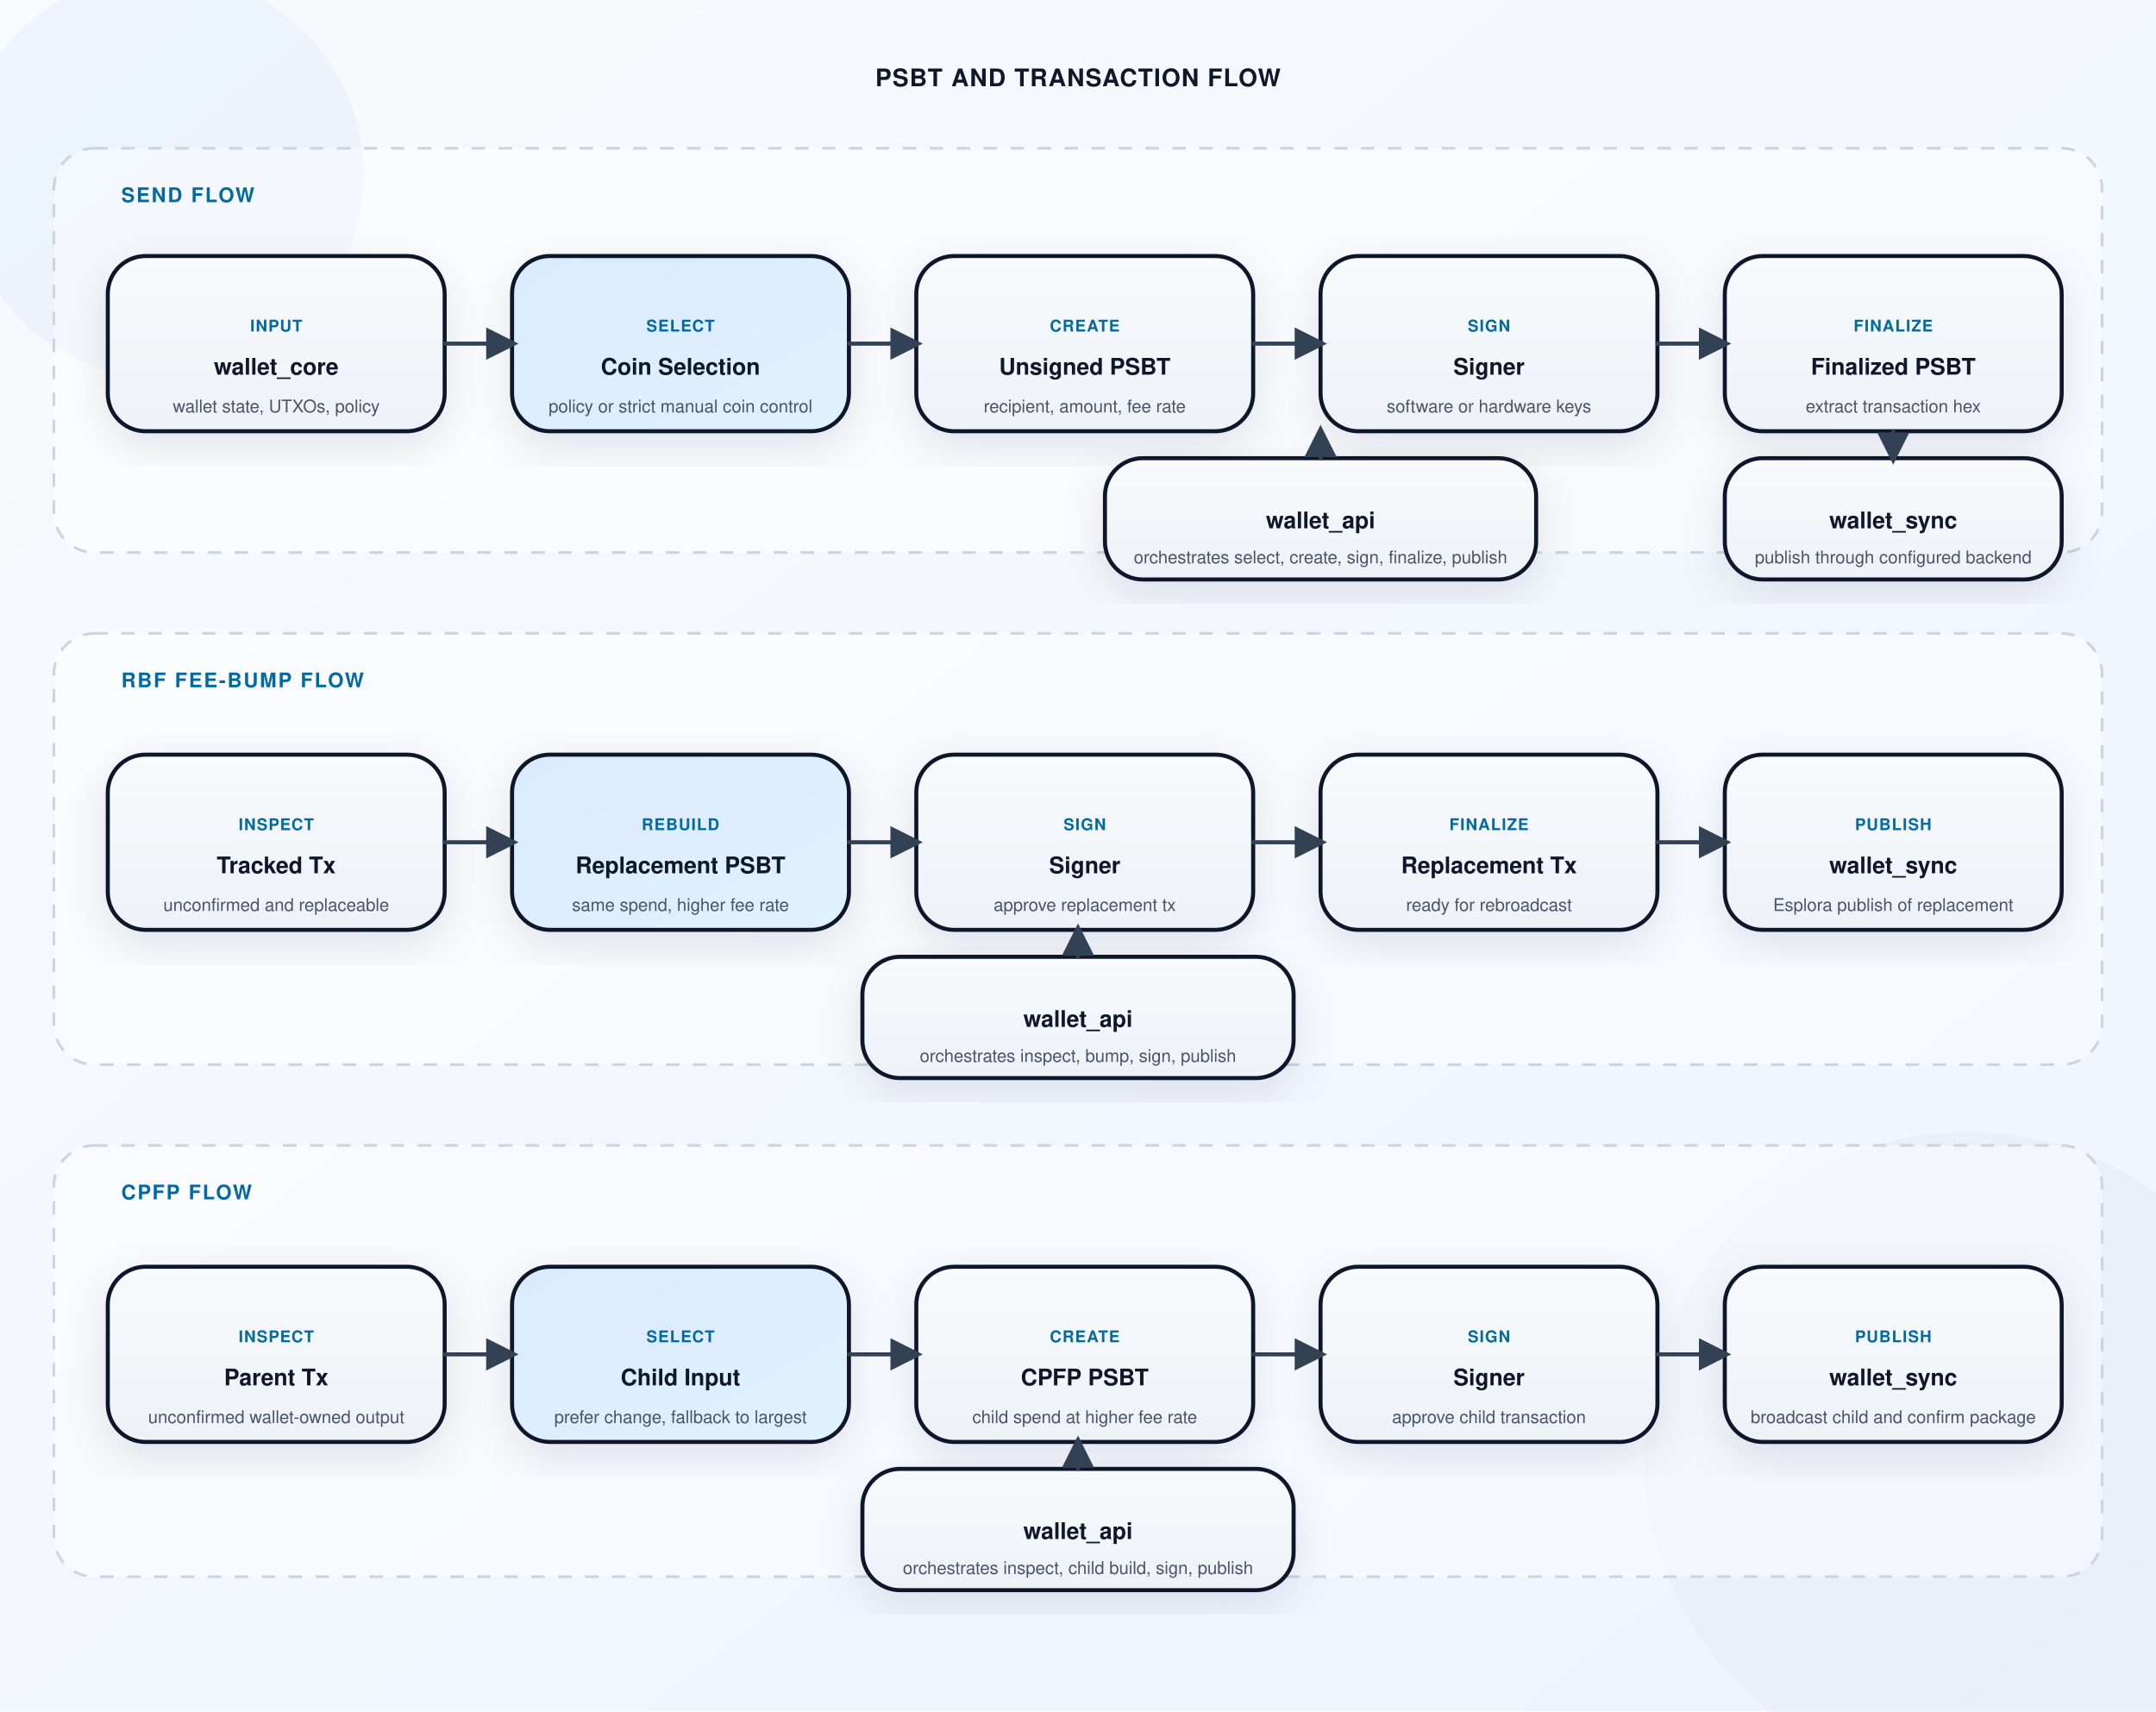
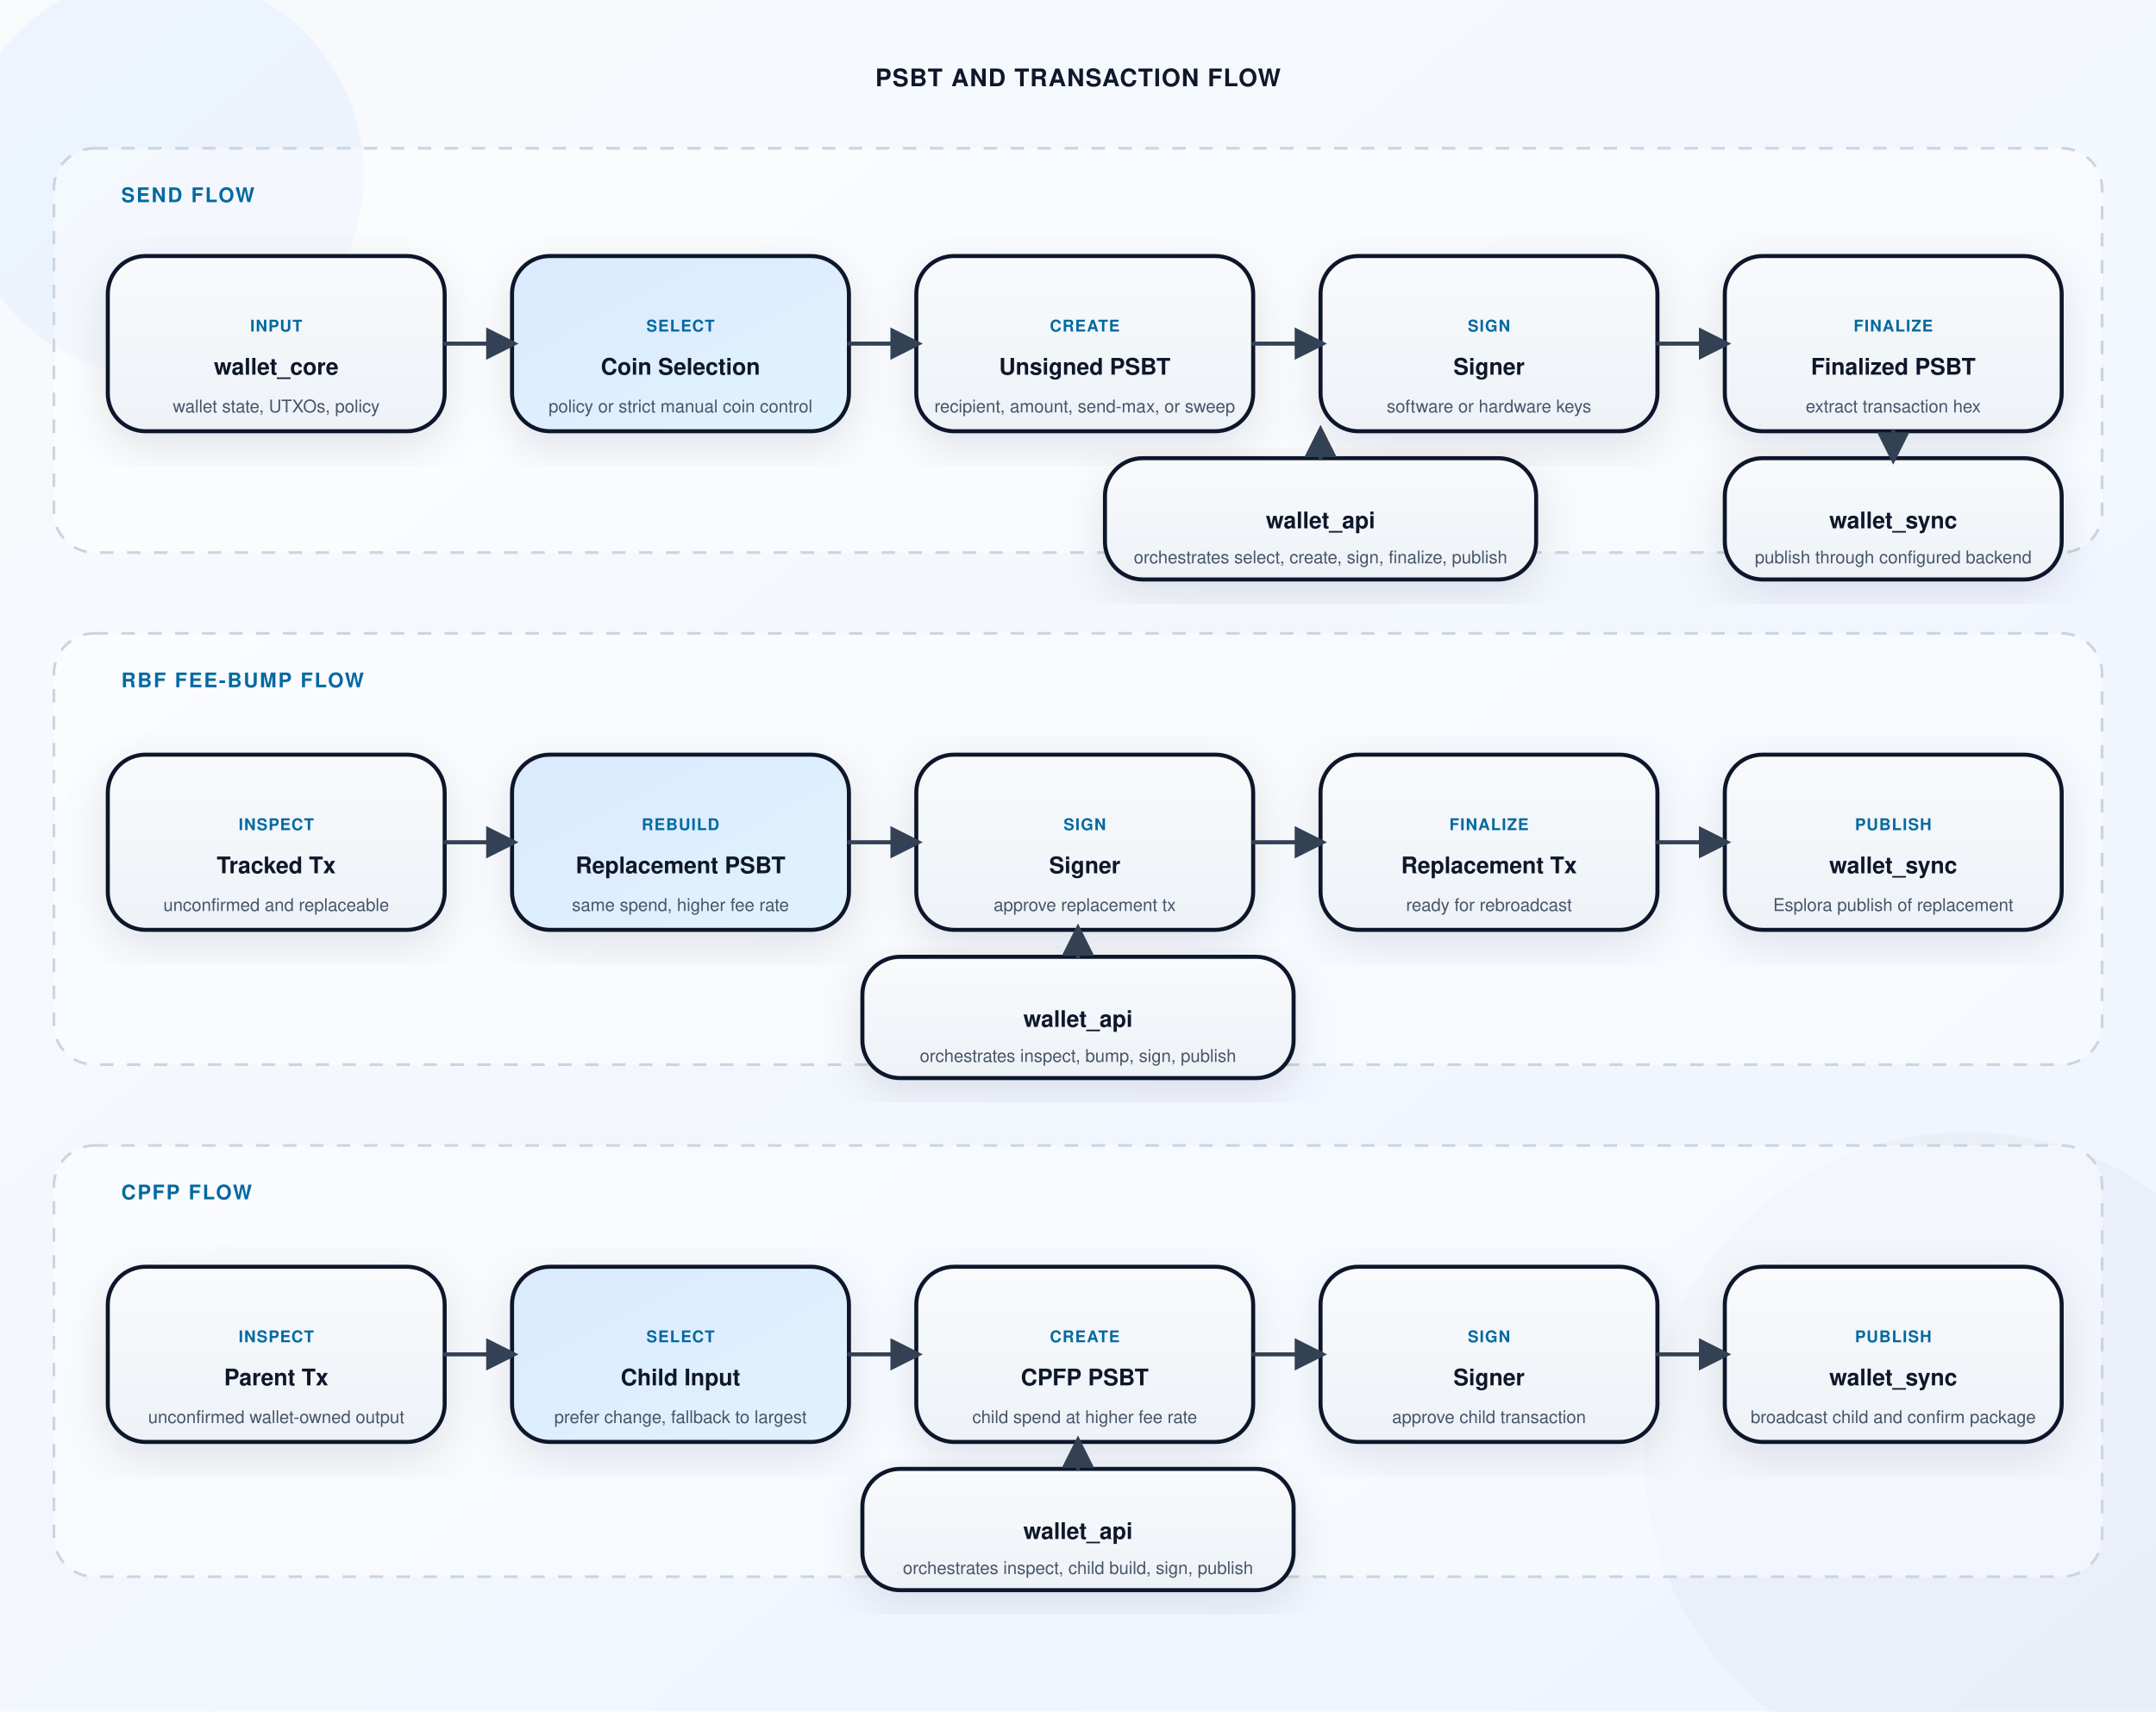
<svg xmlns="http://www.w3.org/2000/svg" width="1600" height="1270" viewBox="0 0 1600 1270" fill="none">
  <defs>
    <linearGradient id="cardFill" x1="0" y1="0" x2="0" y2="1">
      <stop offset="0%" stop-color="#F8FAFC" />
      <stop offset="100%" stop-color="#EEF2F7" />
    </linearGradient>
    <linearGradient id="accentFill" x1="0" y1="0" x2="1" y2="1">
      <stop offset="0%" stop-color="#DBEAFE" />
      <stop offset="100%" stop-color="#E0F2FE" />
    </linearGradient>
    <linearGradient id="bg" x1="0" y1="0" x2="1" y2="1">
      <stop offset="0%" stop-color="#F8FAFC" />
      <stop offset="100%" stop-color="#EEF4FF" />
    </linearGradient>
    <filter id="shadow" x="-20%" y="-20%" width="140%" height="140%">
      <feDropShadow dx="0" dy="10" stdDeviation="16" flood-color="#0F172A" flood-opacity="0.10" />
    </filter>
    <marker id="arrow" viewBox="0 0 10 10" refX="8" refY="5" markerWidth="8" markerHeight="8" orient="auto-start-reverse">
      <path d="M0 0L10 5L0 10V0Z" fill="#334155" />
    </marker>
    <style>
      .title { font-family: Helvetica, Arial, sans-serif; font-size: 18px; font-weight: 700; fill: #0F172A; letter-spacing: 0.04em; }
      .lane { font-family: Helvetica, Arial, sans-serif; font-size: 15px; font-weight: 700; fill: #0369A1; letter-spacing: 0.08em; }
      .label { font-family: Helvetica, Arial, sans-serif; font-size: 17px; font-weight: 600; fill: #0F172A; }
      .subtle { font-family: Helvetica, Arial, sans-serif; font-size: 13px; font-weight: 500; fill: #475569; }
      .small { font-family: Helvetica, Arial, sans-serif; font-size: 12px; font-weight: 700; fill: #0369A1; letter-spacing: 0.06em; }
      .edge { stroke: #334155; stroke-width: 3; stroke-linecap: round; stroke-linejoin: round; marker-end: url(#arrow); }
      .card { fill: url(#cardFill); stroke: #0F172A; stroke-width: 3; filter: url(#shadow); }
      .accent { fill: url(#accentFill); stroke: #0F172A; stroke-width: 3; filter: url(#shadow); }
      .laneBox { fill: rgba(255,255,255,0.42); stroke: #CBD5E1; stroke-width: 2; stroke-dasharray: 10 10; }
    </style>
  </defs>
  <rect x="0" y="0" width="1600" height="1270" fill="url(#bg)" />
  <circle cx="120" cy="130" r="150" fill="#DCEAFE" opacity="0.40" />
  <circle cx="1460" cy="1080" r="240" fill="#E2E8F0" opacity="0.42" />
  <text x="800" y="64" text-anchor="middle" class="title">PSBT AND TRANSACTION FLOW</text>
  <rect x="40" y="110" width="1520" height="300" rx="30" class="laneBox" />
  <text x="90" y="150" class="lane">SEND FLOW</text>
  <rect class="card" x="80" y="190" rx="28" ry="28" width="250" height="130" />
  <text x="205" y="246" text-anchor="middle" class="small">INPUT</text>
  <text x="205" y="278" text-anchor="middle" class="label">wallet_core</text>
  <text x="205" y="306" text-anchor="middle" class="subtle">wallet state, UTXOs, policy</text>
  <rect class="accent" x="380" y="190" rx="28" ry="28" width="250" height="130" />
  <text x="505" y="246" text-anchor="middle" class="small">SELECT</text>
  <text x="505" y="278" text-anchor="middle" class="label">Coin Selection</text>
  <text x="505" y="306" text-anchor="middle" class="subtle">policy or strict manual coin control</text>
  <rect class="card" x="680" y="190" rx="28" ry="28" width="250" height="130" />
  <text x="805" y="246" text-anchor="middle" class="small">CREATE</text>
  <text x="805" y="278" text-anchor="middle" class="label">Unsigned PSBT</text>
-   <text x="805" y="306" text-anchor="middle" class="subtle">recipient, amount, fee rate</text>
+   <text x="805" y="306" text-anchor="middle" class="subtle">recipient, amount, send-max, or sweep</text>
  <rect class="card" x="980" y="190" rx="28" ry="28" width="250" height="130" />
  <text x="1105" y="246" text-anchor="middle" class="small">SIGN</text>
  <text x="1105" y="278" text-anchor="middle" class="label">Signer</text>
  <text x="1105" y="306" text-anchor="middle" class="subtle">software or hardware keys</text>
  <rect class="card" x="1280" y="190" rx="28" ry="28" width="250" height="130" />
  <text x="1405" y="246" text-anchor="middle" class="small">FINALIZE</text>
  <text x="1405" y="278" text-anchor="middle" class="label">Finalized PSBT</text>
  <text x="1405" y="306" text-anchor="middle" class="subtle">extract transaction hex</text>
  <rect class="card" x="1280" y="340" rx="28" ry="28" width="250" height="90" />
  <text x="1405" y="392" text-anchor="middle" class="label">wallet_sync</text>
  <text x="1405" y="418" text-anchor="middle" class="subtle">publish through configured backend</text>
  <rect class="card" x="820" y="340" rx="28" ry="28" width="320" height="90" />
  <text x="980" y="392" text-anchor="middle" class="label">wallet_api</text>
  <text x="980" y="418" text-anchor="middle" class="subtle">orchestrates select, create, sign, finalize, publish</text>
  <path class="edge" d="M330 255H380" />
  <path class="edge" d="M630 255H680" />
  <path class="edge" d="M930 255H980" />
  <path class="edge" d="M1230 255H1280" />
  <path class="edge" d="M1405 320V340" />
  <path class="edge" d="M980 340V320" />
  <rect x="40" y="470" width="1520" height="320" rx="30" class="laneBox" />
  <text x="90" y="510" class="lane">RBF FEE-BUMP FLOW</text>
  <rect class="card" x="80" y="560" rx="28" ry="28" width="250" height="130" />
  <text x="205" y="616" text-anchor="middle" class="small">INSPECT</text>
  <text x="205" y="648" text-anchor="middle" class="label">Tracked Tx</text>
  <text x="205" y="676" text-anchor="middle" class="subtle">unconfirmed and replaceable</text>
  <rect class="accent" x="380" y="560" rx="28" ry="28" width="250" height="130" />
  <text x="505" y="616" text-anchor="middle" class="small">REBUILD</text>
  <text x="505" y="648" text-anchor="middle" class="label">Replacement PSBT</text>
  <text x="505" y="676" text-anchor="middle" class="subtle">same spend, higher fee rate</text>
  <rect class="card" x="680" y="560" rx="28" ry="28" width="250" height="130" />
  <text x="805" y="616" text-anchor="middle" class="small">SIGN</text>
  <text x="805" y="648" text-anchor="middle" class="label">Signer</text>
  <text x="805" y="676" text-anchor="middle" class="subtle">approve replacement tx</text>
  <rect class="card" x="980" y="560" rx="28" ry="28" width="250" height="130" />
  <text x="1105" y="616" text-anchor="middle" class="small">FINALIZE</text>
  <text x="1105" y="648" text-anchor="middle" class="label">Replacement Tx</text>
  <text x="1105" y="676" text-anchor="middle" class="subtle">ready for rebroadcast</text>
  <rect class="card" x="1280" y="560" rx="28" ry="28" width="250" height="130" />
  <text x="1405" y="616" text-anchor="middle" class="small">PUBLISH</text>
  <text x="1405" y="648" text-anchor="middle" class="label">wallet_sync</text>
  <text x="1405" y="676" text-anchor="middle" class="subtle">Esplora publish of replacement</text>
  <rect class="card" x="640" y="710" rx="28" ry="28" width="320" height="90" />
  <text x="800" y="762" text-anchor="middle" class="label">wallet_api</text>
  <text x="800" y="788" text-anchor="middle" class="subtle">orchestrates inspect, bump, sign, publish</text>
  <path class="edge" d="M330 625H380" />
  <path class="edge" d="M630 625H680" />
  <path class="edge" d="M930 625H980" />
  <path class="edge" d="M1230 625H1280" />
  <path class="edge" d="M800 710V690" />
  <rect x="40" y="850" width="1520" height="320" rx="30" class="laneBox" />
  <text x="90" y="890" class="lane">CPFP FLOW</text>
  <rect class="card" x="80" y="940" rx="28" ry="28" width="250" height="130" />
  <text x="205" y="996" text-anchor="middle" class="small">INSPECT</text>
  <text x="205" y="1028" text-anchor="middle" class="label">Parent Tx</text>
  <text x="205" y="1056" text-anchor="middle" class="subtle">unconfirmed wallet-owned output</text>
  <rect class="accent" x="380" y="940" rx="28" ry="28" width="250" height="130" />
  <text x="505" y="996" text-anchor="middle" class="small">SELECT</text>
  <text x="505" y="1028" text-anchor="middle" class="label">Child Input</text>
  <text x="505" y="1056" text-anchor="middle" class="subtle">prefer change, fallback to largest</text>
  <rect class="card" x="680" y="940" rx="28" ry="28" width="250" height="130" />
  <text x="805" y="996" text-anchor="middle" class="small">CREATE</text>
  <text x="805" y="1028" text-anchor="middle" class="label">CPFP PSBT</text>
  <text x="805" y="1056" text-anchor="middle" class="subtle">child spend at higher fee rate</text>
  <rect class="card" x="980" y="940" rx="28" ry="28" width="250" height="130" />
  <text x="1105" y="996" text-anchor="middle" class="small">SIGN</text>
  <text x="1105" y="1028" text-anchor="middle" class="label">Signer</text>
  <text x="1105" y="1056" text-anchor="middle" class="subtle">approve child transaction</text>
  <rect class="card" x="1280" y="940" rx="28" ry="28" width="250" height="130" />
  <text x="1405" y="996" text-anchor="middle" class="small">PUBLISH</text>
  <text x="1405" y="1028" text-anchor="middle" class="label">wallet_sync</text>
  <text x="1405" y="1056" text-anchor="middle" class="subtle">broadcast child and confirm package</text>
  <rect class="card" x="640" y="1090" rx="28" ry="28" width="320" height="90" />
  <text x="800" y="1142" text-anchor="middle" class="label">wallet_api</text>
  <text x="800" y="1168" text-anchor="middle" class="subtle">orchestrates inspect, child build, sign, publish</text>
  <path class="edge" d="M330 1005H380" />
  <path class="edge" d="M630 1005H680" />
  <path class="edge" d="M930 1005H980" />
  <path class="edge" d="M1230 1005H1280" />
  <path class="edge" d="M800 1090V1070" />
</svg>
